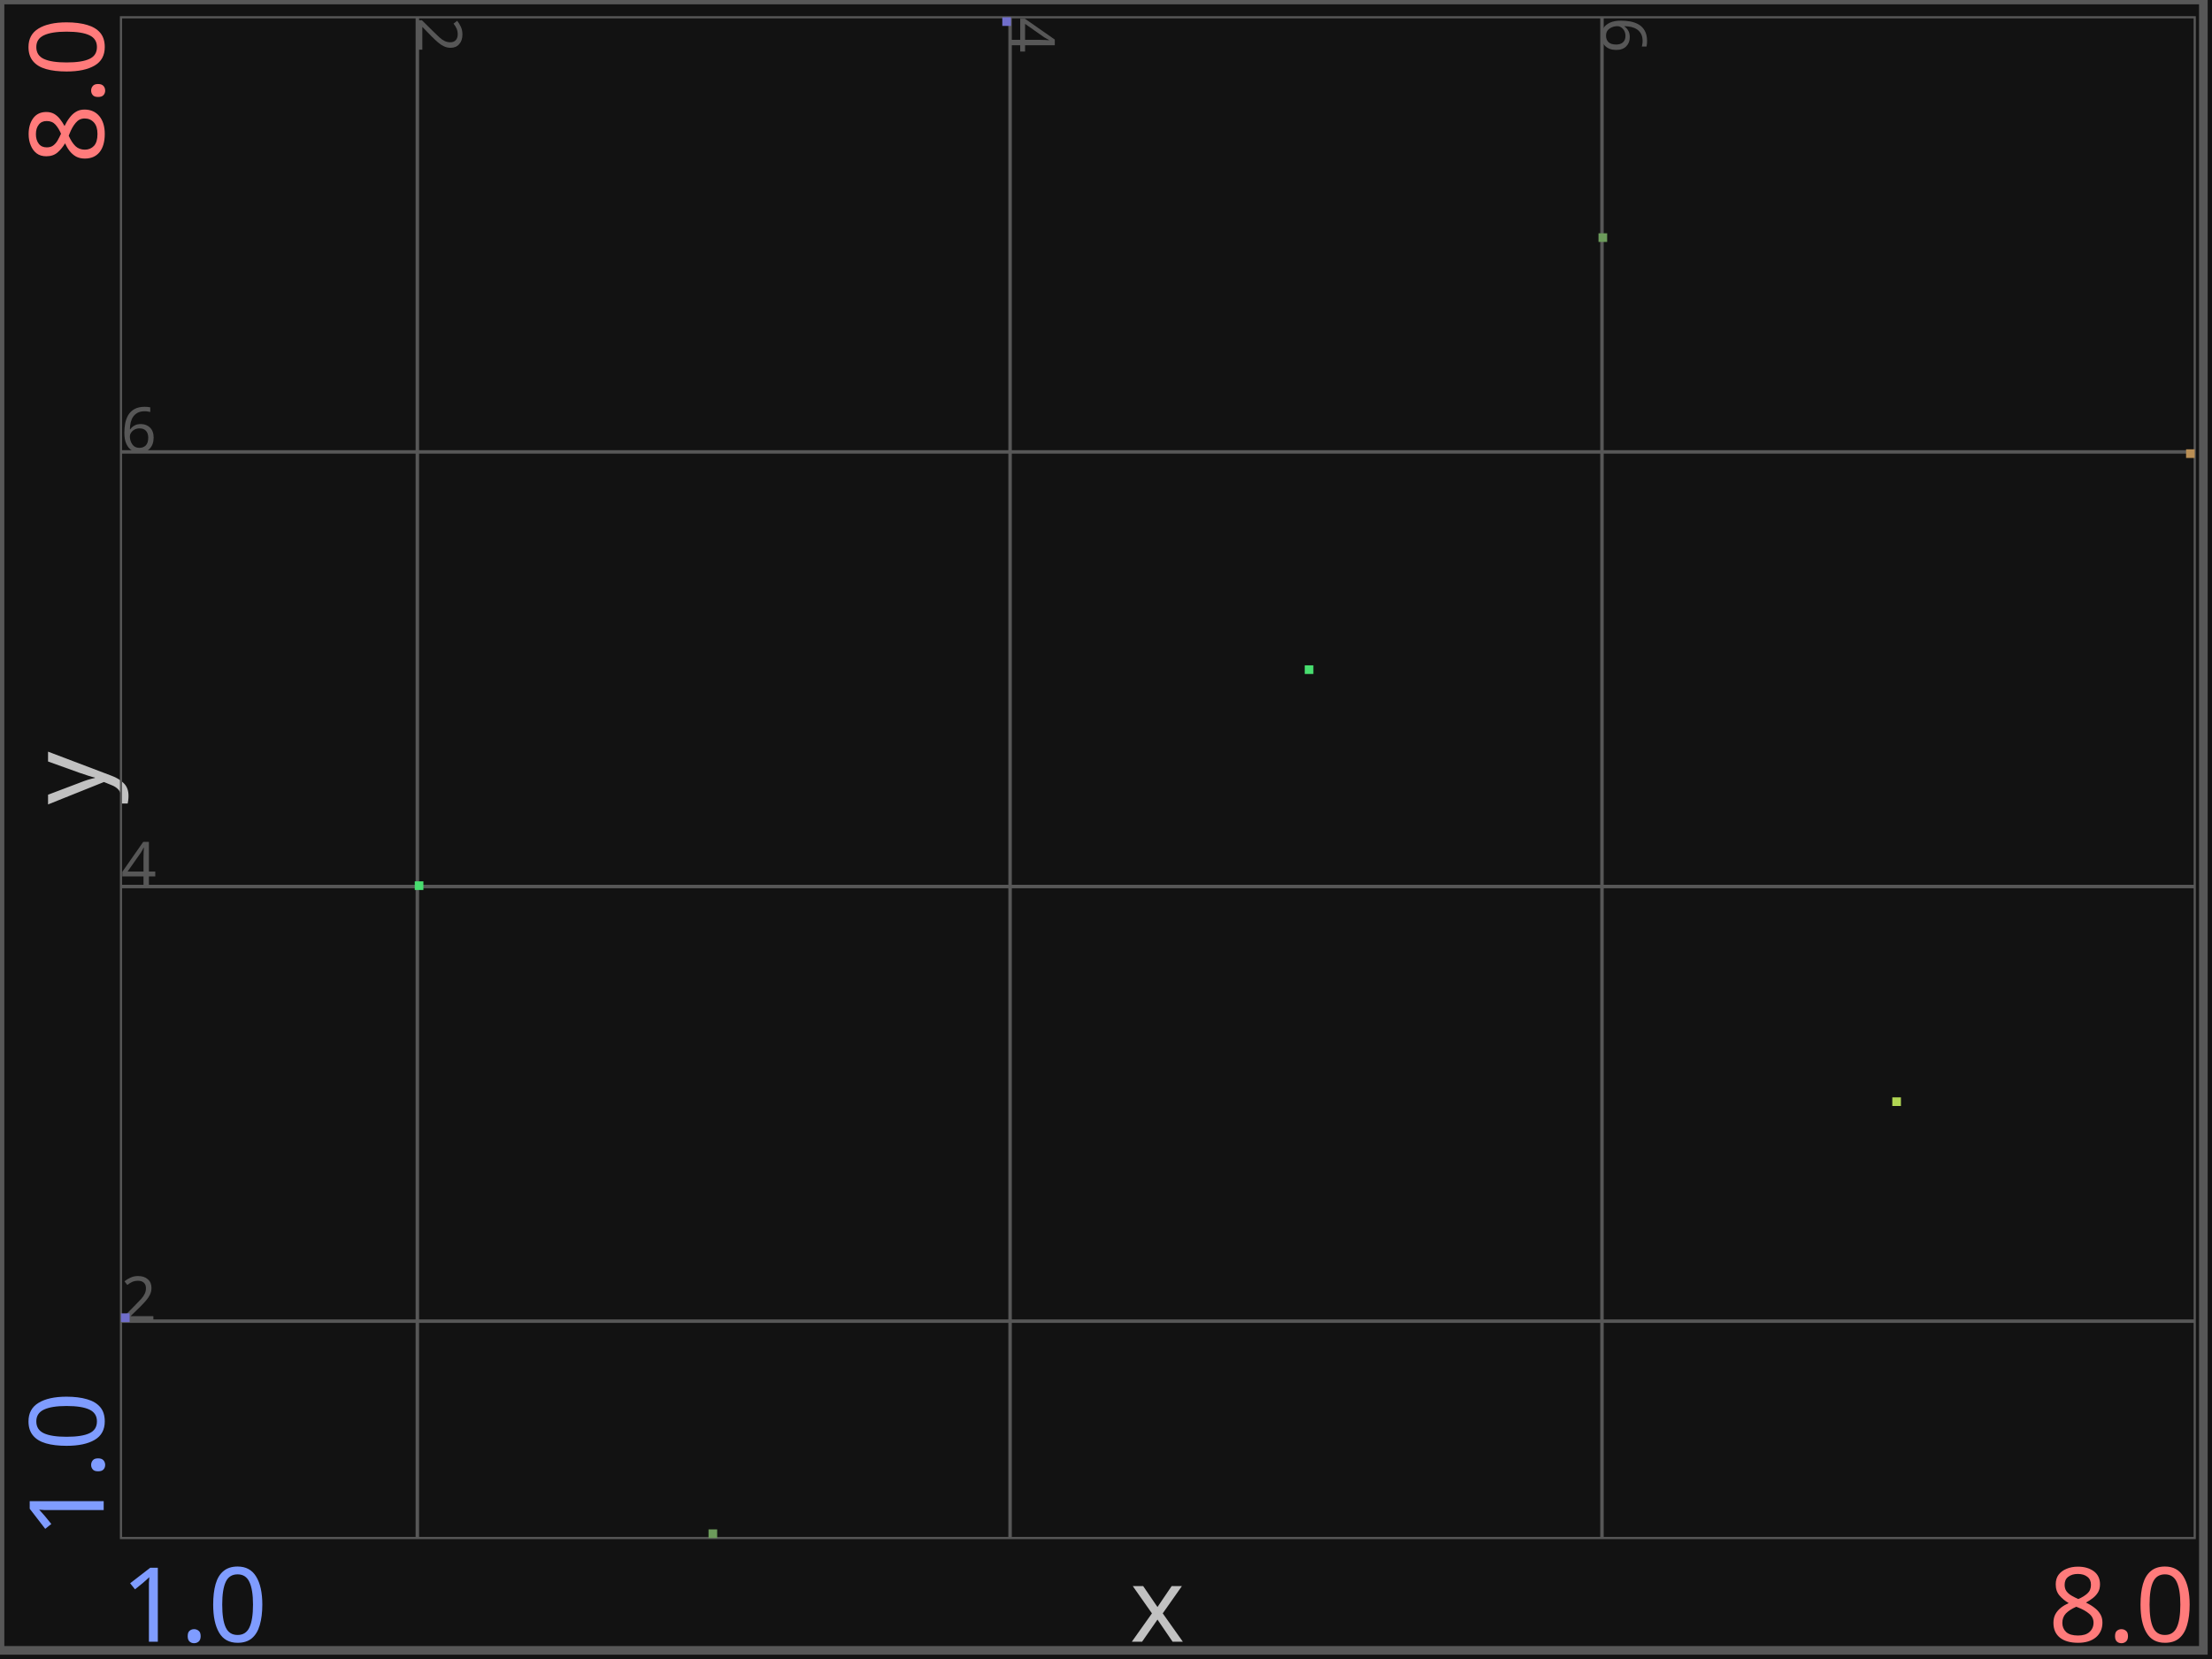
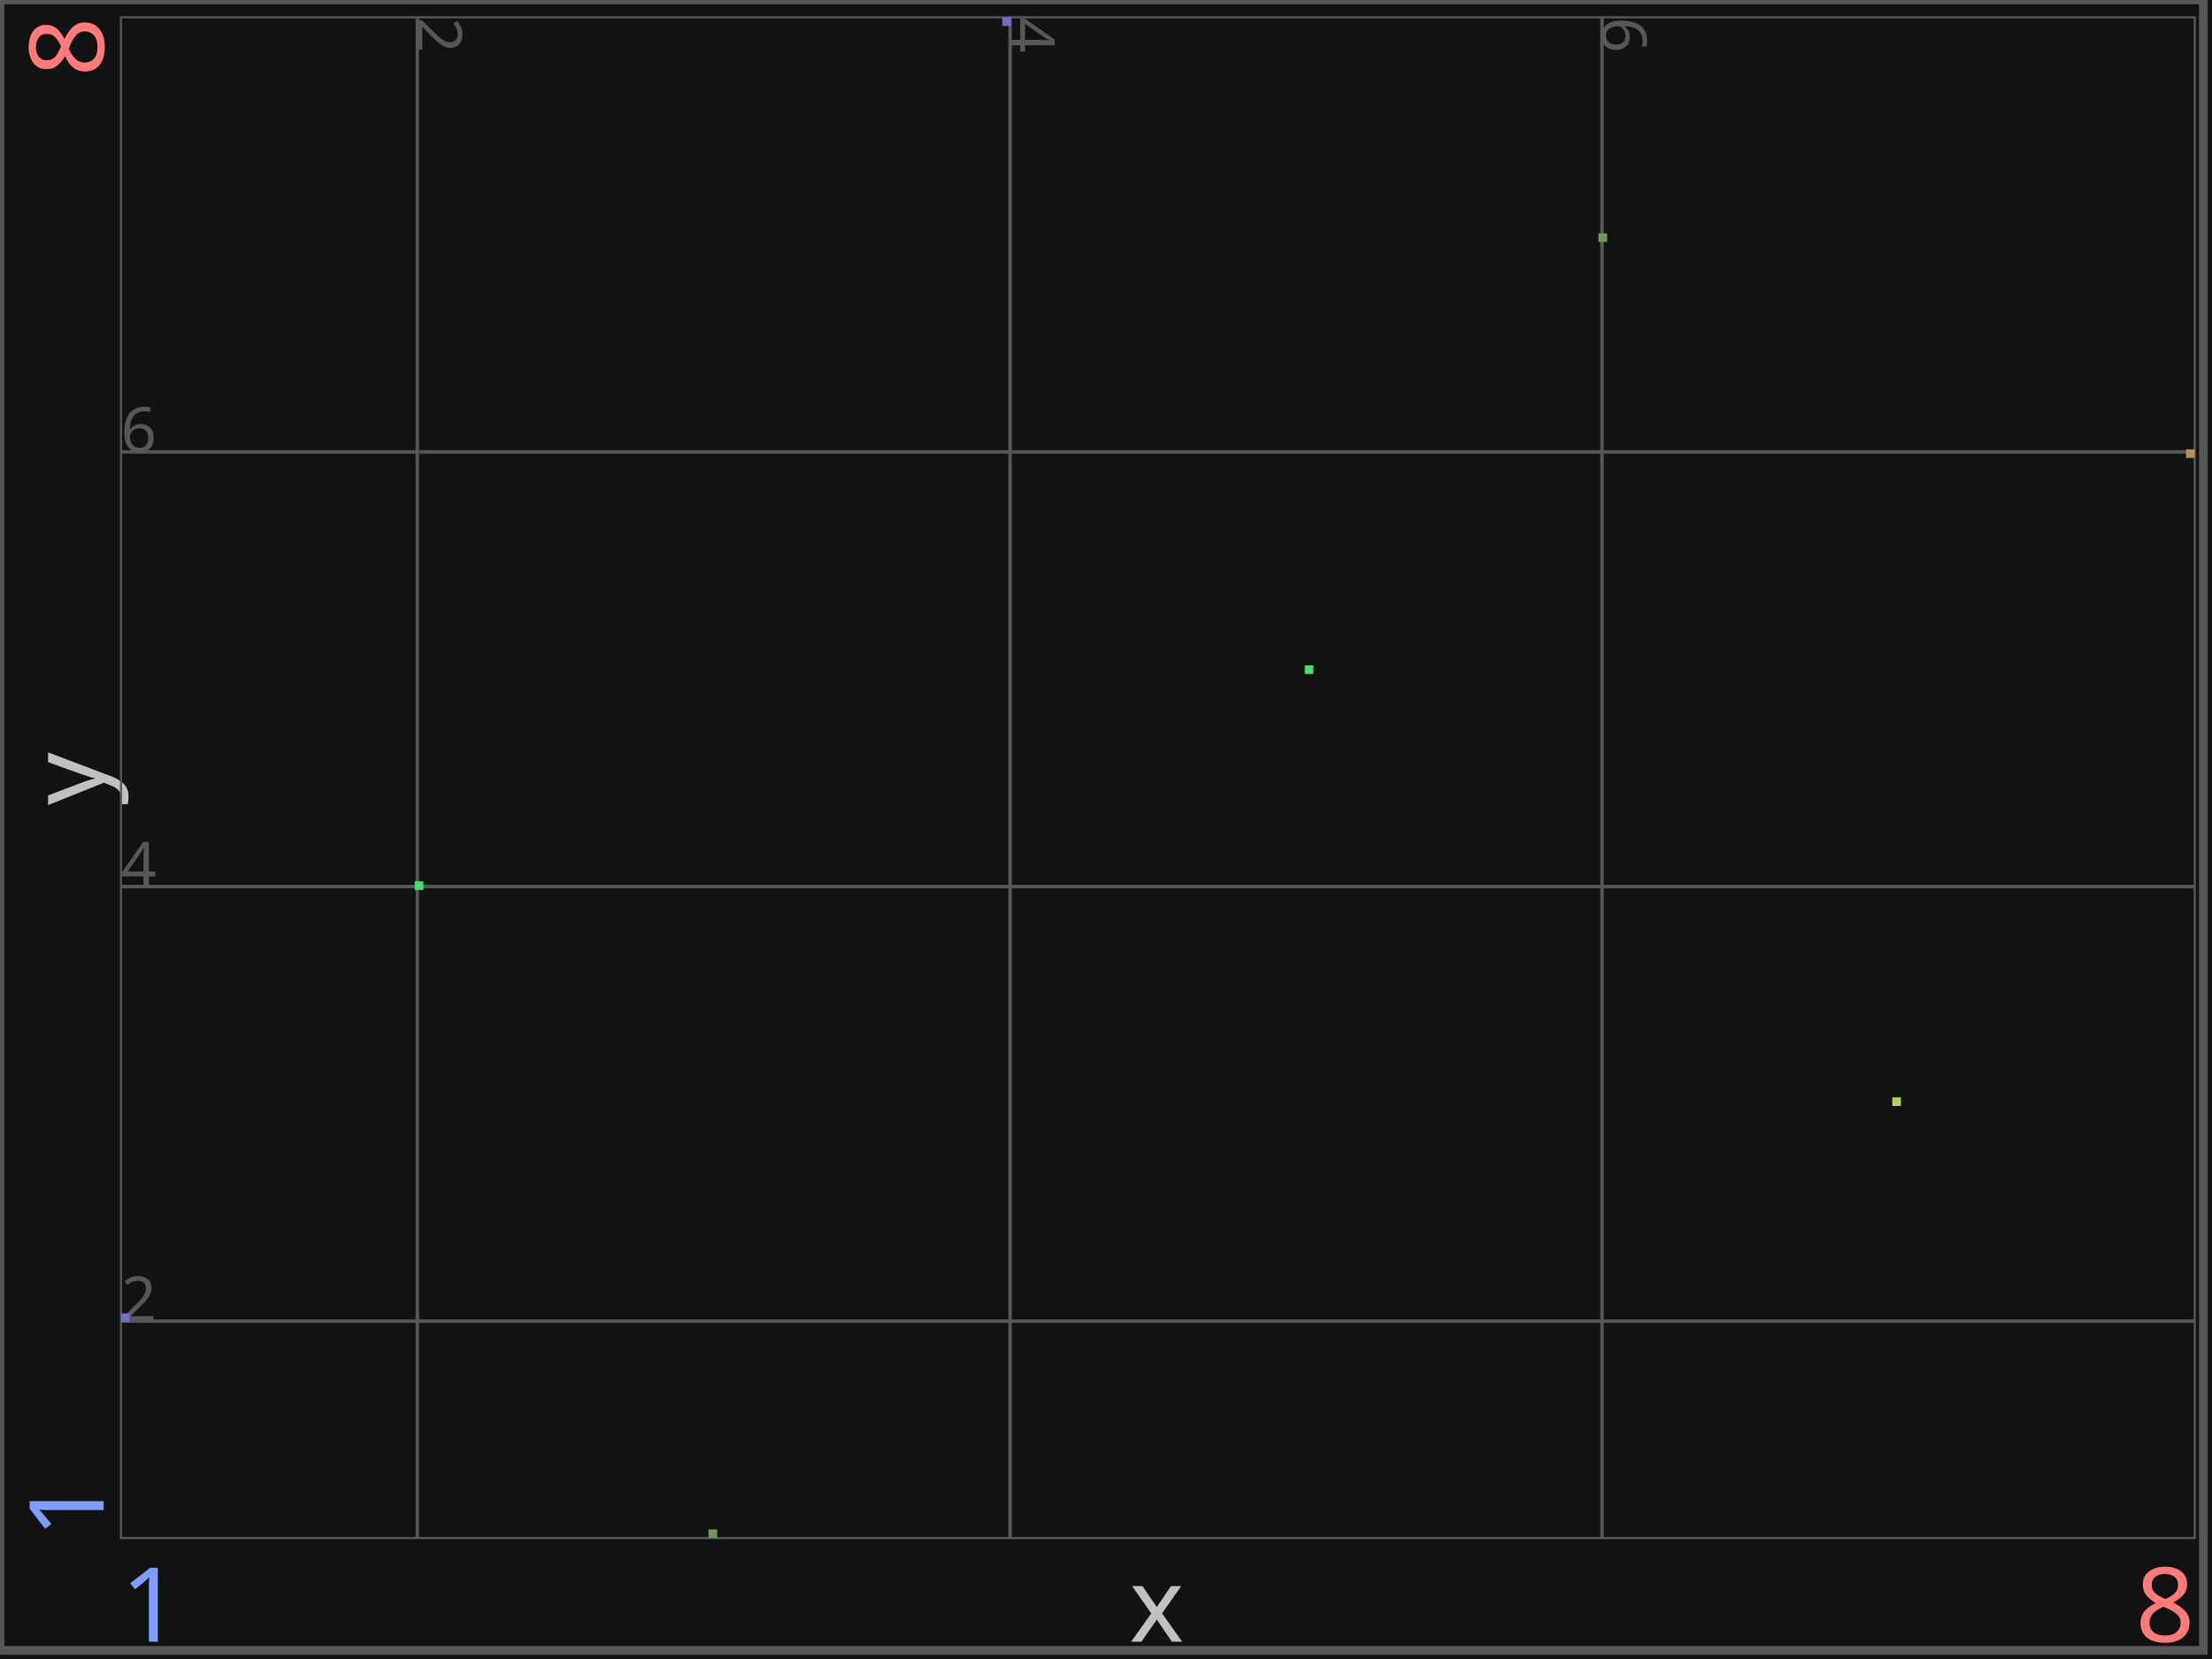
<svg xmlns="http://www.w3.org/2000/svg" id="xyp_TESTID" x="0" y="0" width="256" height="192" font-family="'Noto Sans', sans-serif">
  <defs>
    <clipPath id="plotClip-TESTID">
      <rect x="13" y="1" width="242" height="178" />
    </clipPath>
  </defs>
  <style> .rect-group-TESTID rect { width: 1px; height: 1px; } </style>
  <rect x="0" y="0" width="256" height="192" fill="#121212" stroke="#121212" />
-   <text x="14" text-anchor="start" y="190" font-family="'Noto Sans', sans-serif" fill="#7f9cff" font-size="12px">1.0</text>
-   <text x="133.944" text-anchor="middle" y="190" font-family="'Noto Sans', sans-serif" fill="#c1c1c1" font-size="12px">x</text>
-   <text x="254" text-anchor="end" y="190" font-family="'Noto Sans', sans-serif" fill="#ff7b7b" font-size="12px">8.0</text>
-   <text x="12" text-anchor="start" y="178" font-family="'Noto Sans', sans-serif" fill="#7f9cff" font-size="12px" transform="rotate(270,12,178)">1.0</text>
-   <text x="12" text-anchor="middle" y="90.056" font-family="'Noto Sans', sans-serif" fill="#c1c1c1" font-size="12px" transform="rotate(270,12,90.056)">y</text>
-   <text x="12" text-anchor="end" y="2" font-family="'Noto Sans', sans-serif" fill="#ff7b7b" font-size="12px" transform="rotate(270,12,2)">8.0</text>
+   <text x="14" text-anchor="start" y="190" font-family="'Noto Sans', sans-serif" fill="#7f9cff" font-size="12px">1</text>
+   <text x="133.864" text-anchor="middle" y="190" font-family="'Noto Sans', sans-serif" fill="#c1c1c1" font-size="12px">x</text>
+   <text x="254" text-anchor="end" y="190" font-family="'Noto Sans', sans-serif" fill="#ff7b7b" font-size="12px">8</text>
+   <text x="12" text-anchor="start" y="178" font-family="'Noto Sans', sans-serif" fill="#7f9cff" font-size="12px" transform="rotate(270,12,178)">1</text>
+   <text x="12" text-anchor="middle" y="90.136" font-family="'Noto Sans', sans-serif" fill="#c1c1c1" font-size="12px" transform="rotate(270,12,90.136)">y</text>
+   <text x="12" text-anchor="end" y="2" font-family="'Noto Sans', sans-serif" fill="#ff7b7b" font-size="12px" transform="rotate(270,12,2)">8</text>
  <line x1="48.3" y1="2" x2="48.3" y2="178" stroke="#575757" stroke-width="0.4" />
  <text x="48.3" text-anchor="start" y="2" font-family="'Noto Sans', sans-serif" fill="#575757" font-size="7.2px" transform="rotate(90,48.3,2)">2</text>
  <line x1="116.9" y1="2" x2="116.9" y2="178" stroke="#575757" stroke-width="0.4" />
  <text x="116.9" text-anchor="start" y="2" font-family="'Noto Sans', sans-serif" fill="#575757" font-size="7.2px" transform="rotate(90,116.9,2)">4</text>
  <line x1="185.4" y1="2" x2="185.4" y2="178" stroke="#575757" stroke-width="0.4" />
  <text x="185.4" text-anchor="start" y="2" font-family="'Noto Sans', sans-serif" fill="#575757" font-size="7.2px" transform="rotate(90,185.4,2)">6</text>
  <line x1="14" y1="152.9" x2="254" y2="152.9" stroke="#575757" stroke-width="0.4" />
  <text x="14" text-anchor="start" y="152.9" font-family="'Noto Sans', sans-serif" fill="#575757" font-size="7.2px">2</text>
  <line x1="14" y1="102.6" x2="254" y2="102.6" stroke="#575757" stroke-width="0.4" />
  <text x="14" text-anchor="start" y="102.6" font-family="'Noto Sans', sans-serif" fill="#575757" font-size="7.2px">4</text>
  <line x1="14" y1="52.3" x2="254" y2="52.3" stroke="#575757" stroke-width="0.4" />
  <text x="14" text-anchor="start" y="52.3" font-family="'Noto Sans', sans-serif" fill="#575757" font-size="7.2px">6</text>
  <rect x="14" y="2" width="240" height="176" stroke="#575757" fill="none" stroke-width="0.25" />
  <g class="rect-group-TESTID" stroke="none" fill="#6e6eff">
    <rect x="116" y="2" fill="#706ecb" />
    <rect x="14" y="152" fill="#706ecb" />
    <rect x="151" y="77" fill="#48de6f" />
    <rect x="185" y="27" fill="#6c9b5b" />
    <rect x="219" y="127" fill="#b1d653" />
    <rect x="253" y="52" fill="#b98e54" />
    <rect x="48" y="102" fill="#48de6f" />
    <rect x="82" y="177" fill="#6c9b5b" />
  </g>
  <rect x="0" y="0" width="255" height="191" fill="none" stroke="#575757" stroke-width="1" />
</svg>
